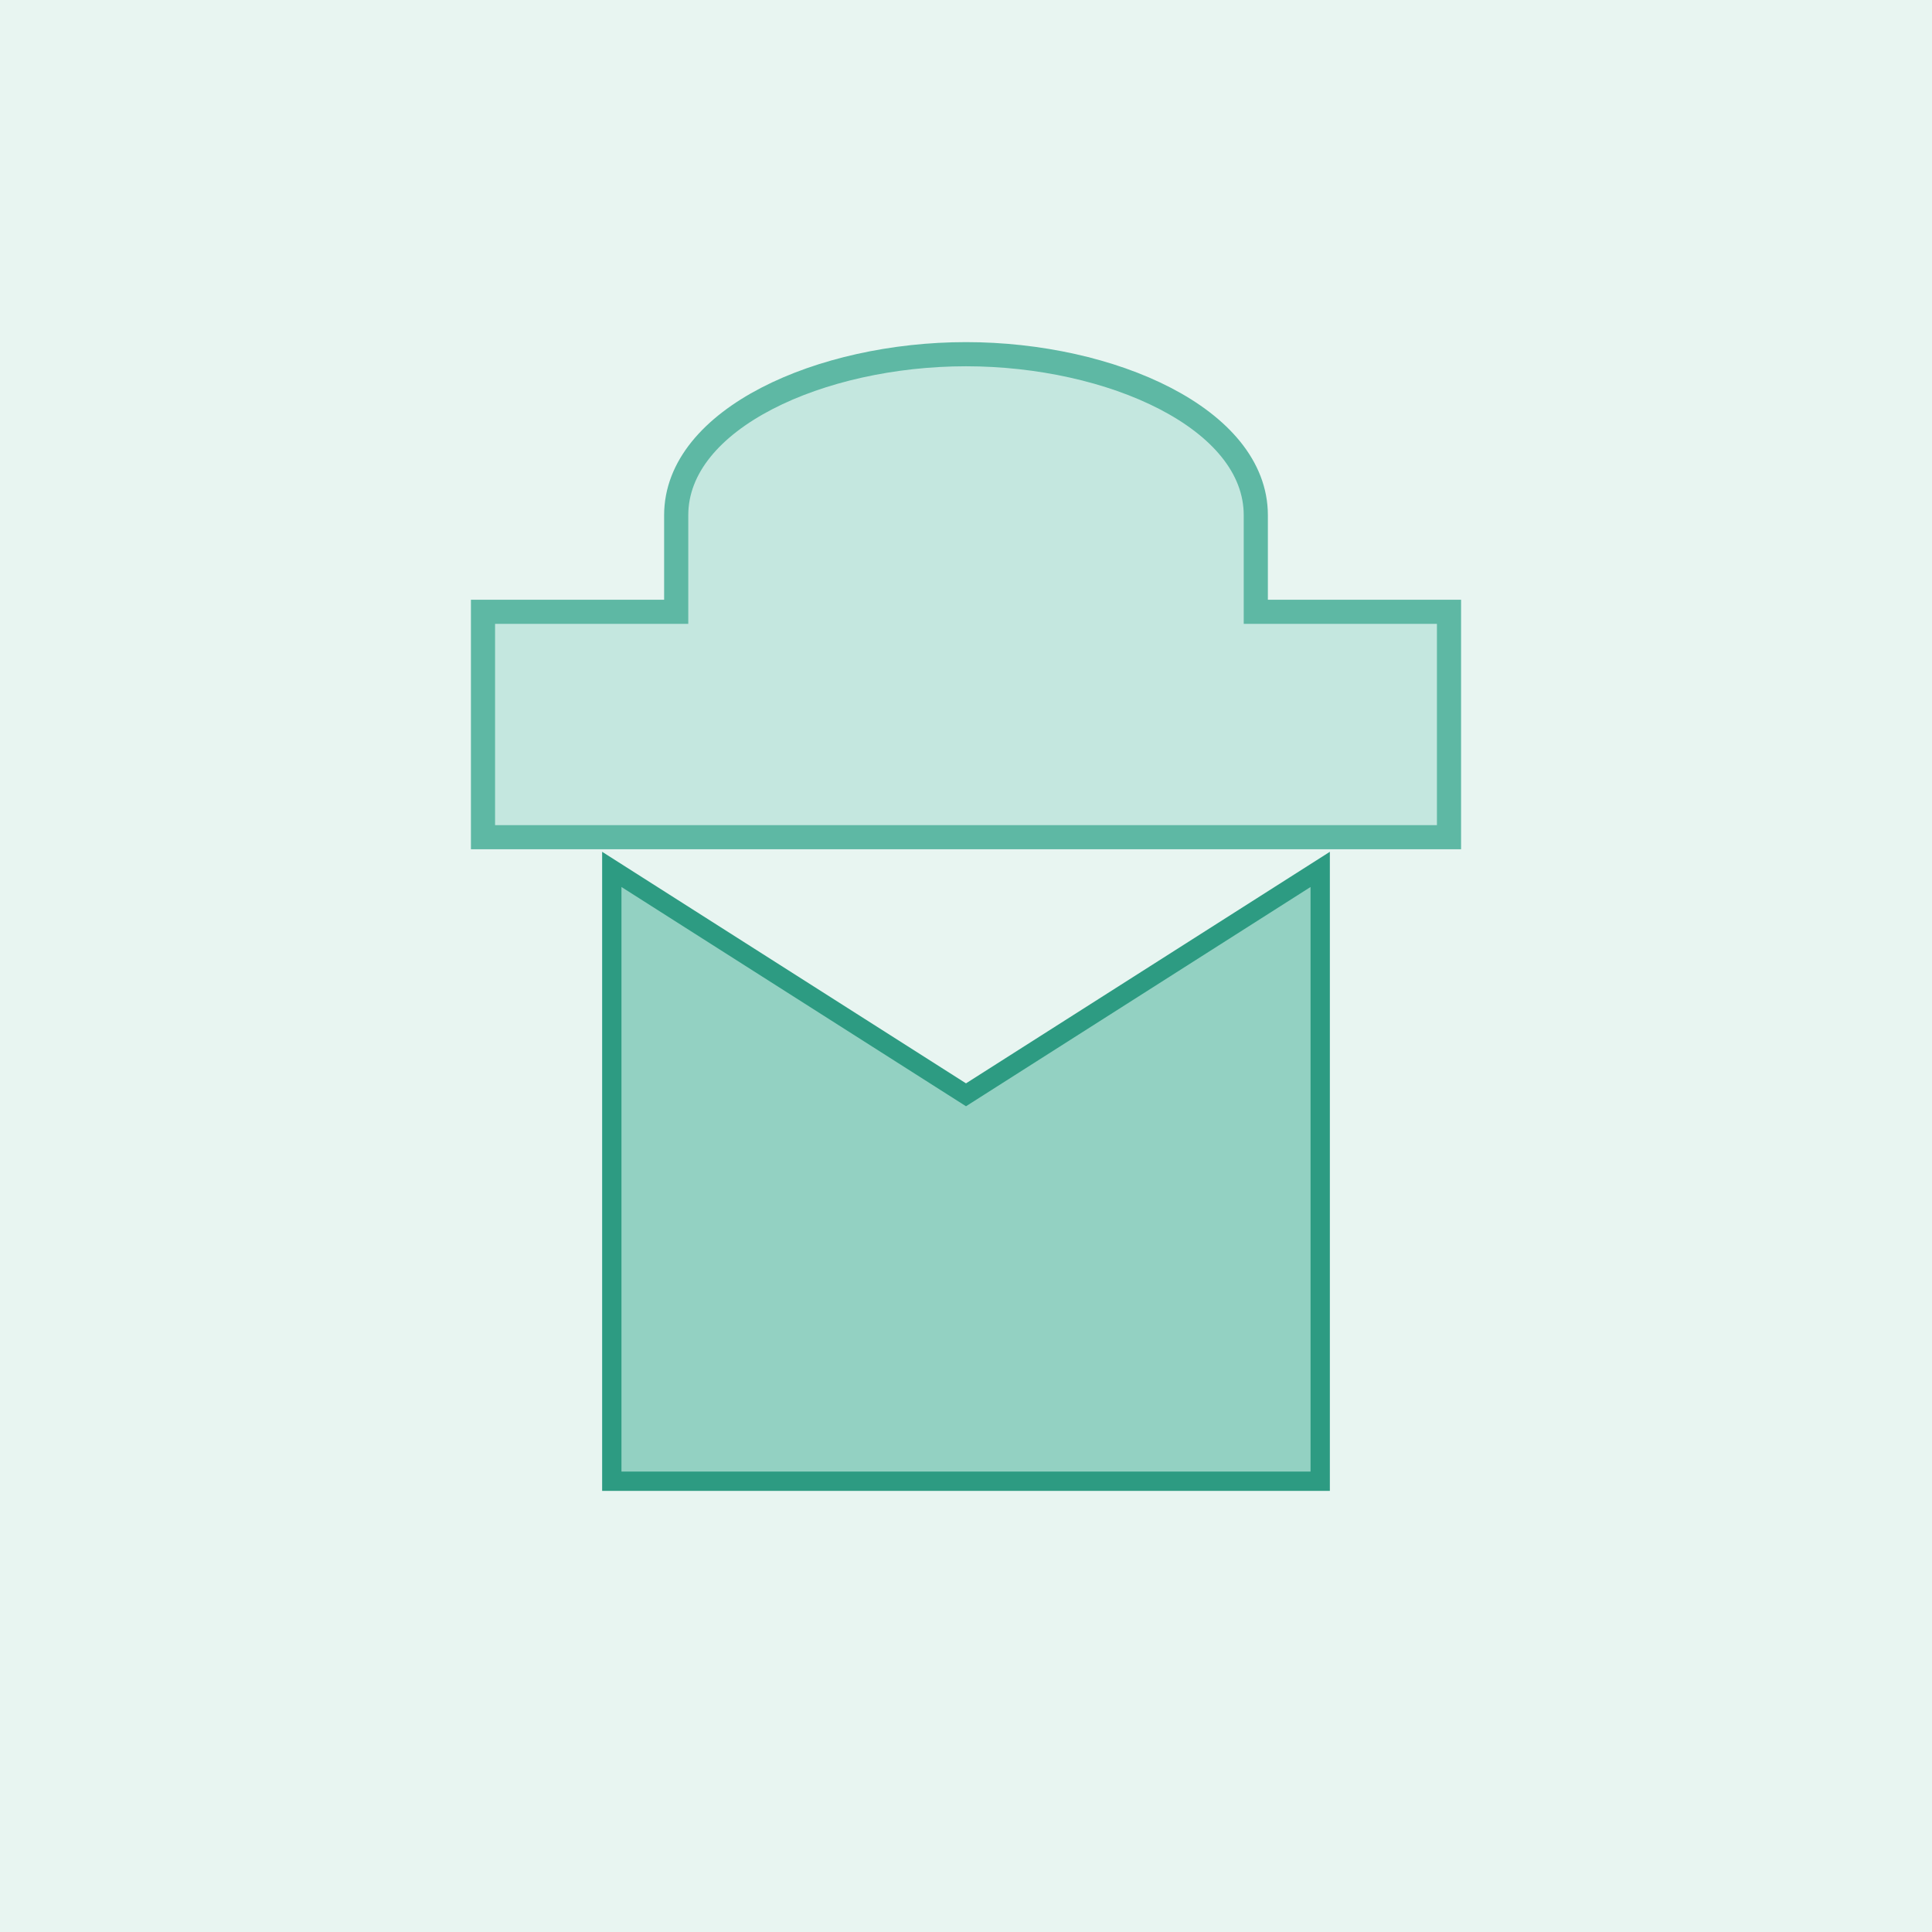
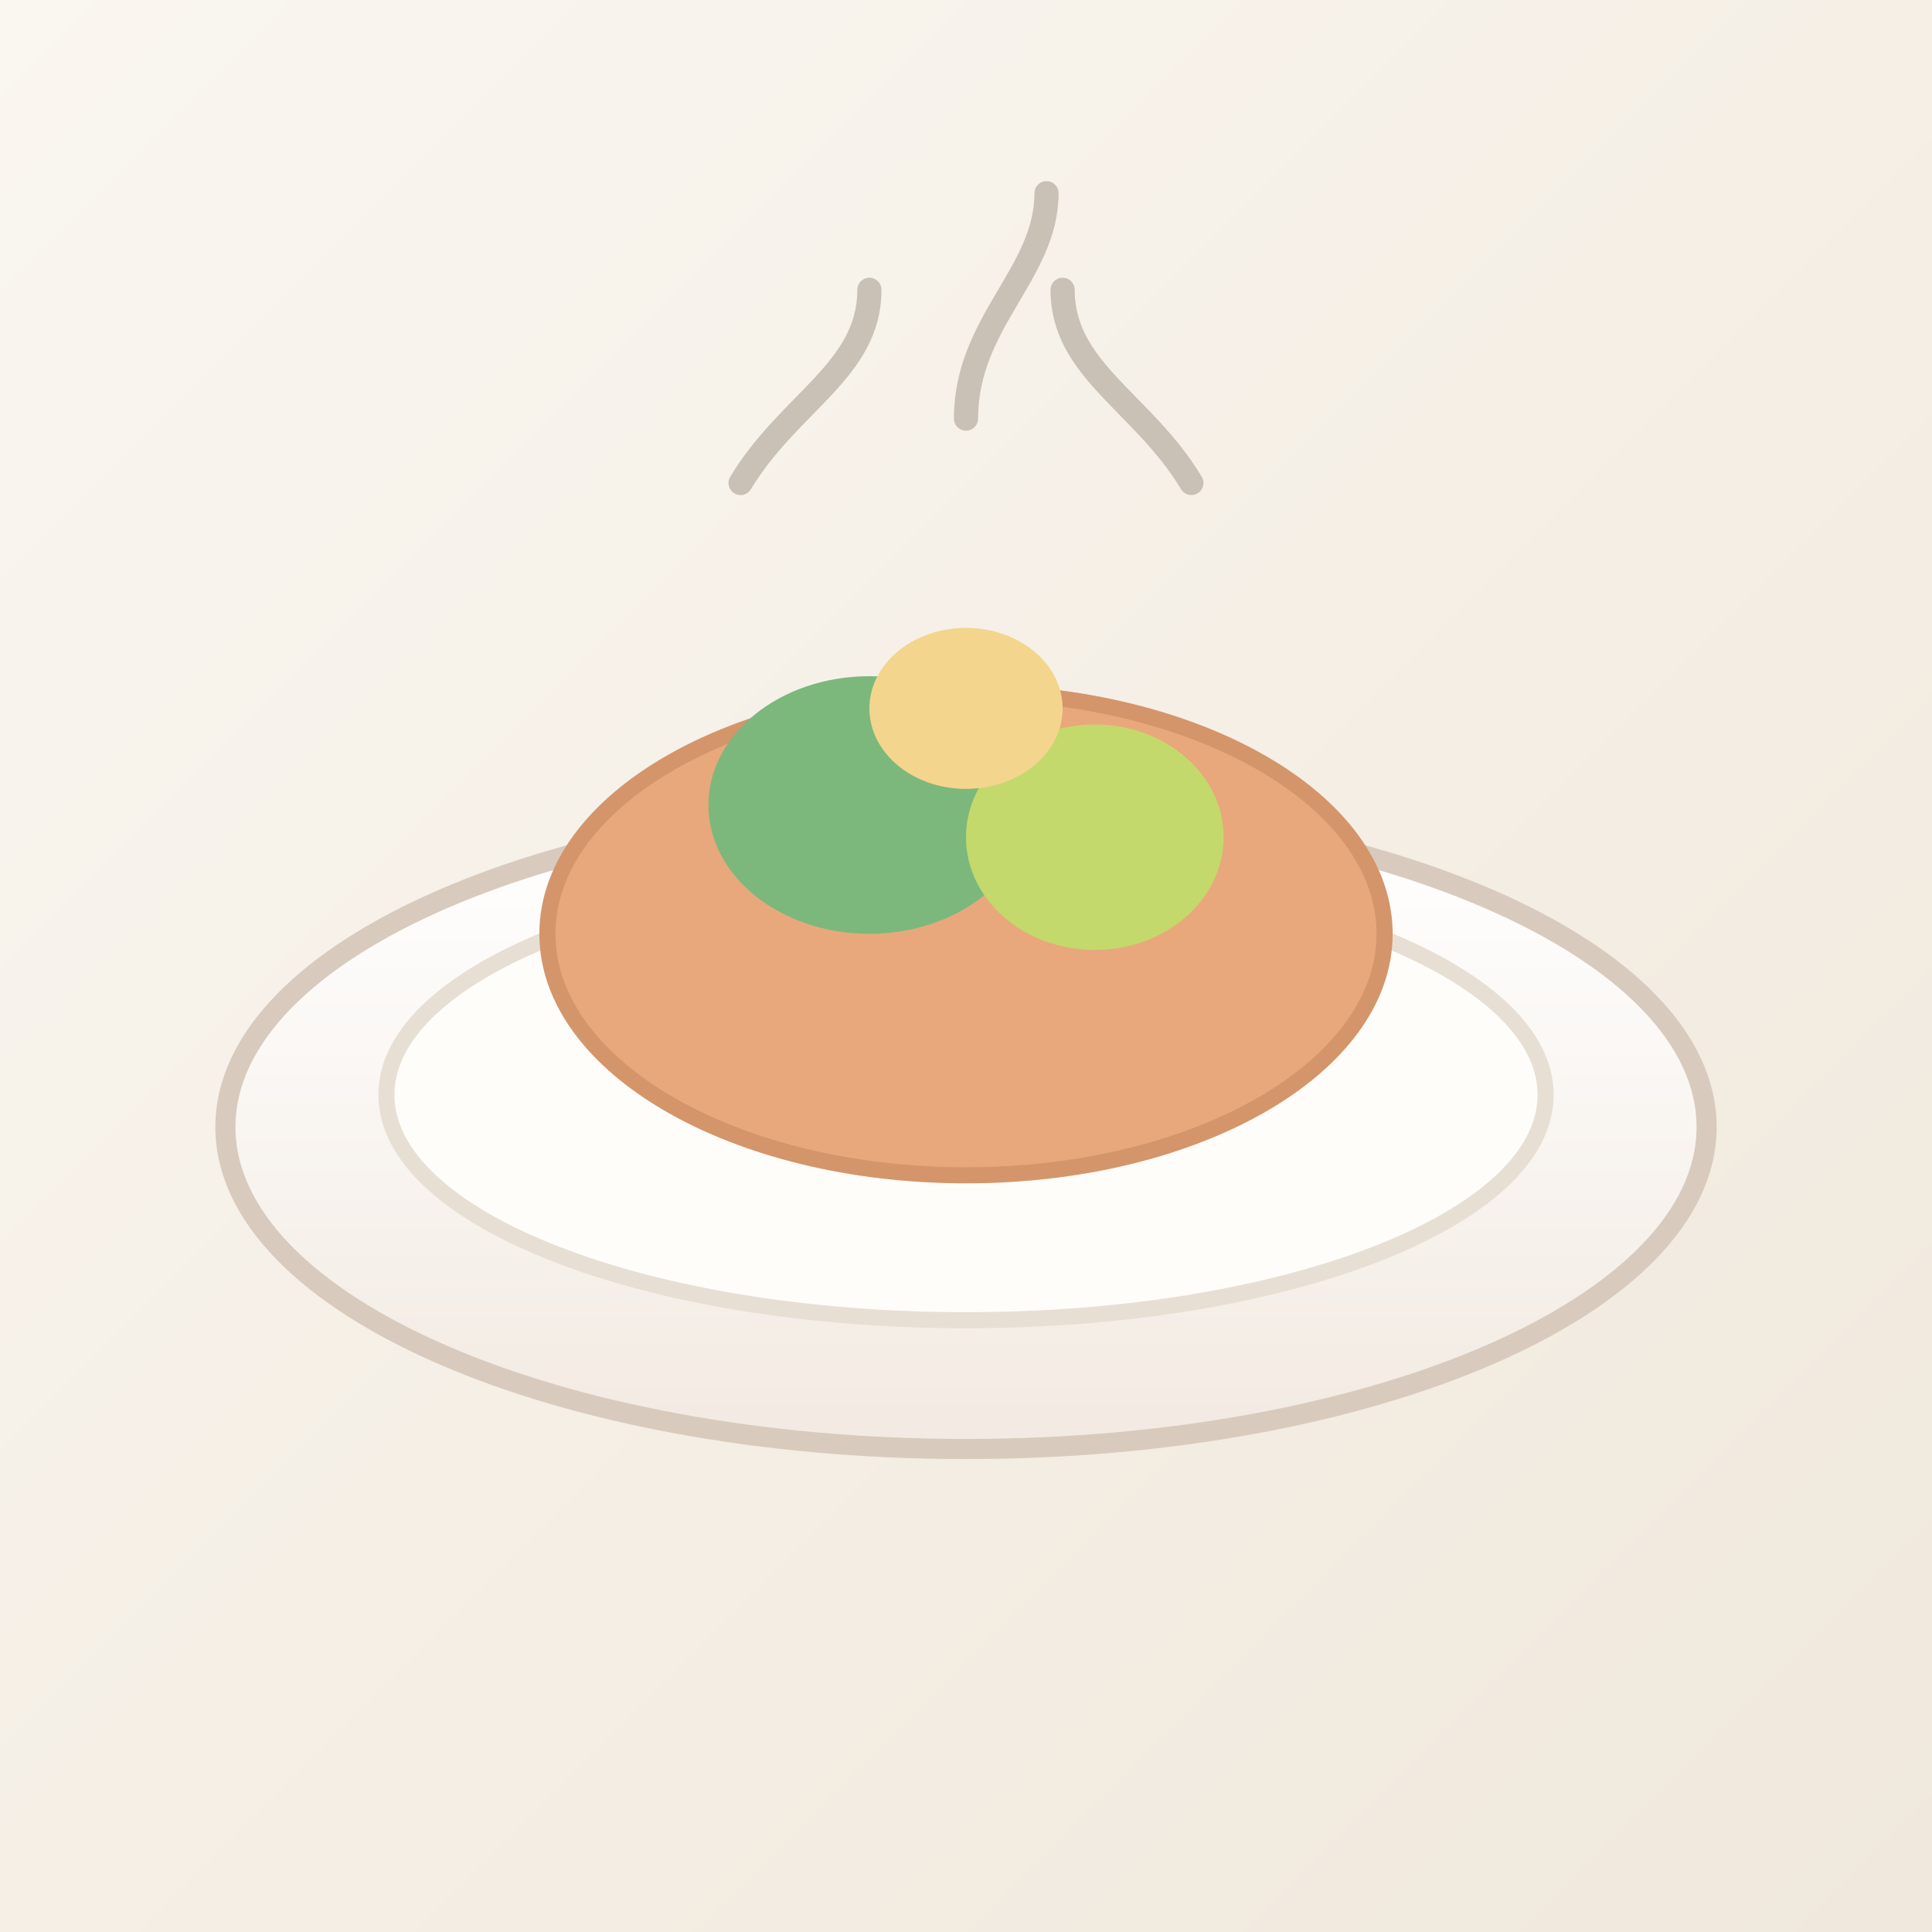
- <svg xmlns="http://www.w3.org/2000/svg" viewBox="0 0 120 120" fill="none">
-   <rect width="120" height="120" fill="#e8f5f1" />
-   <path d="M30 38 L30 52 L90 52 L90 38 L78 38 L78 32 C78 26 69 22 60 22 C51 22 42 26 42 32 L42 38 Z" fill="#c4e7df" stroke="#5eb8a4" stroke-width="1.5" />
-   <path d="M38 54 L38 92 L82 92 L82 54 L60 68 Z" fill="#93d1c2" stroke="#2d9b82" stroke-width="1.2" />
+ <svg xmlns="http://www.w3.org/2000/svg" viewBox="0 0 120 120" fill="none" aria-hidden="true">
+   <defs>
+     <linearGradient id="ph-bg" x1="0" y1="0" x2="120" y2="120" gradientUnits="userSpaceOnUse">
+       <stop offset="0" stop-color="#faf6f0" />
+       <stop offset="1" stop-color="#f0e8dc" />
+     </linearGradient>
+     <linearGradient id="ph-plate" x1="60" y1="52" x2="60" y2="88" gradientUnits="userSpaceOnUse">
+       <stop offset="0" stop-color="#ffffff" />
+       <stop offset="1" stop-color="#f3ebe3" />
+     </linearGradient>
+   </defs>
+   <rect width="120" height="120" fill="url(#ph-bg)" />
+   <ellipse cx="60" cy="78" rx="40" ry="9" fill="#c9bdb0" opacity="0.28" />
+   <ellipse cx="60" cy="70" rx="46" ry="20" fill="url(#ph-plate)" stroke="#d8cbbd" stroke-width="1.25" />
+   <ellipse cx="60" cy="68" rx="36" ry="14" fill="#fffdfa" stroke="#e8dfd4" stroke-width="1" />
+   <ellipse cx="60" cy="58" rx="26" ry="15" fill="#e8a87c" stroke="#d4956a" stroke-width="1" />
+   <ellipse cx="54" cy="50" rx="10" ry="8" fill="#7cb87c" />
+   <ellipse cx="68" cy="52" rx="8" ry="7" fill="#c4d96b" />
+   <ellipse cx="60" cy="44" rx="6" ry="5" fill="#f4d58d" />
+   <path d="M46 30c3-5 8-7 8-12M60 26c0-6 5-9 5-14M74 30c-3-5-8-7-8-12" stroke="#c4bbb0" stroke-width="1.5" stroke-linecap="round" fill="none" opacity="0.9" />
</svg>
